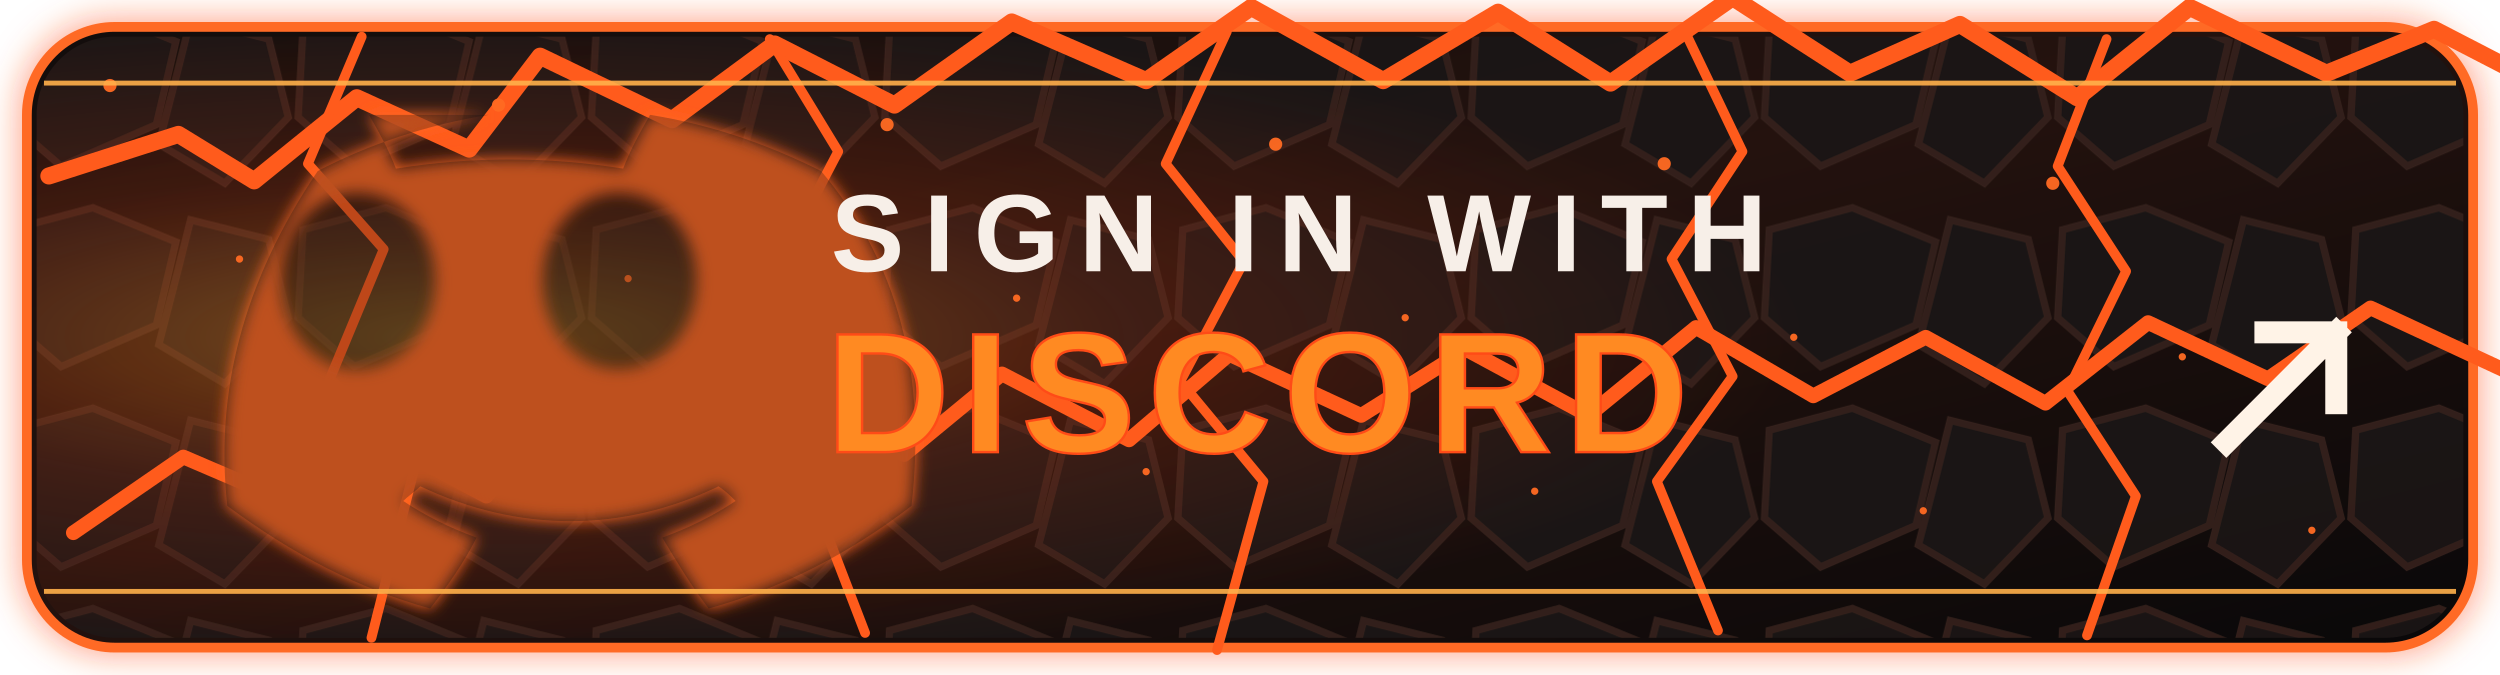
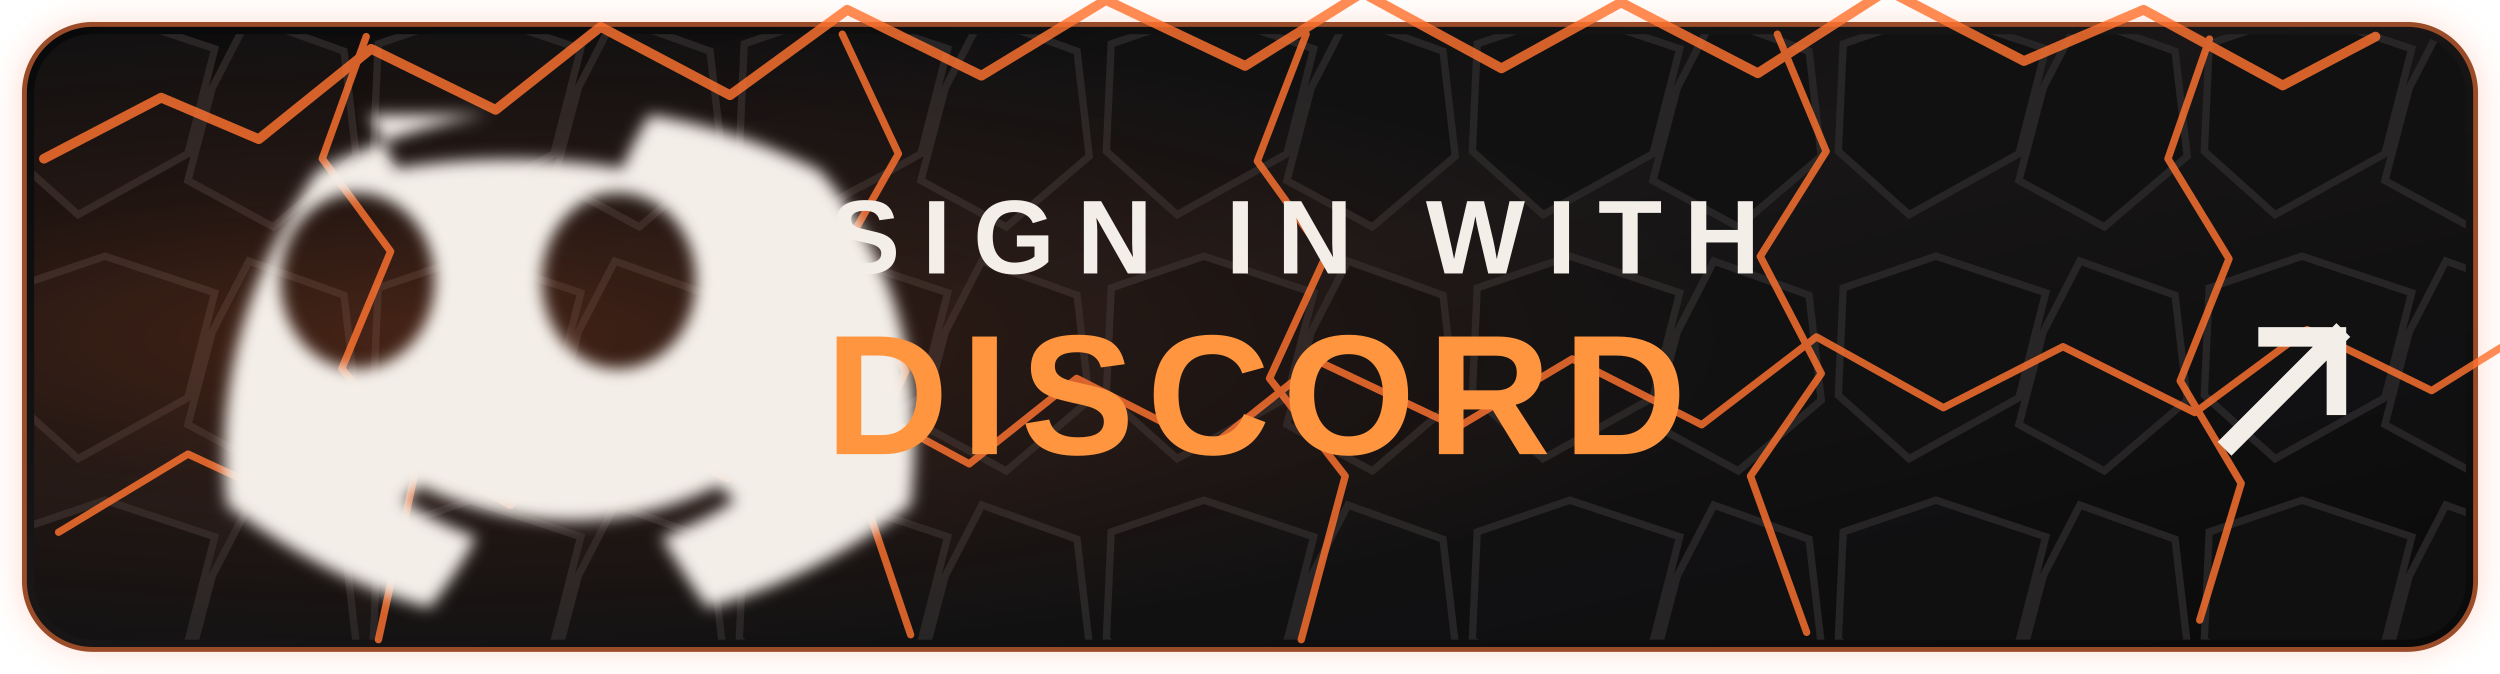
- <svg xmlns="http://www.w3.org/2000/svg" viewBox="0 0 1023 276" role="img" aria-label="Sign in with Discord">
+ <svg xmlns="http://www.w3.org/2000/svg" viewBox="0 0 1024 276" role="img" aria-label="Sign in with Discord">
  <defs>
    <linearGradient id="bg" x1="0" y1="0" x2="1" y2="1">
-       <stop stop-color="#120d0c" />
-       <stop offset=".45" stop-color="#24120e" />
-       <stop offset="1" stop-color="#090809" />
+       <stop stop-color="#08090a" />
+       <stop offset=".45" stop-color="#181617" />
+       <stop offset="1" stop-color="#0a0a0b" />
    </linearGradient>
-     <radialGradient id="hot" cx=".18" cy=".5" r=".55">
-       <stop stop-color="#ffb02e" stop-opacity="0.42" />
-       <stop offset=".5" stop-color="#ff4d16" stop-opacity=".16" />
-       <stop offset="1" stop-color="#ff4d16" stop-opacity="0" />
+     <radialGradient id="ember" cx=".16" cy=".5" r=".55">
+       <stop stop-color="#ff6425" stop-opacity=".22" />
+       <stop offset=".45" stop-color="#ff6425" stop-opacity=".08" />
+       <stop offset="1" stop-color="#ff6425" stop-opacity="0" />
    </radialGradient>
+     <pattern id="rock" width="150" height="100" patternUnits="userSpaceOnUse">
+       <path d="M5 18L43 5l45 15-11 43-45 25L3 62zM102 7l39 14 5 43-34 29-35-19 10-38z" fill="#111112" stroke="#292728" stroke-width="3" />
+     </pattern>
    <filter id="glow">
-       <feGaussianBlur stdDeviation="7" />
+       <feGaussianBlur stdDeviation="6" />
    </filter>
-     <filter id="textGlow">
+     <filter id="iconGlow">
      <feGaussianBlur stdDeviation="3" />
    </filter>
-     <pattern id="rock" width="120" height="82" patternUnits="userSpaceOnUse">
-       <path d="M4 12L38 3l34 14-8 34-39 17L2 48zM78 8l32 8 8 32-26 27-27-16 8-31z" fill="#1a1515" stroke="#33201b" stroke-width="3" />
-     </pattern>
  </defs>
-   <rect x="8" y="8" width="1007" height="260" rx="38" fill="#ff4b17" opacity="0.5" filter="url(#glow)" />
-   <rect x="11" y="11" width="1001" height="254" rx="36" fill="url(#bg)" stroke="#ff6a25" stroke-width="4" />
-   <rect x="15" y="15" width="993" height="246" rx="32" fill="url(#rock)" opacity=".95" />
-   <rect x="15" y="15" width="993" height="246" rx="32" fill="url(#hot)" />
-   <g fill="none" stroke="#ff5b1c" stroke-linecap="round" stroke-linejoin="round" opacity="1">
-     <path d="M20 72L73 55l31 19 42-34 46 21 29-38 54 26 42-31 49 25 48-34 55 24 43-30 54 30 47-28 46 29 50-35 48 31 45-20 48 30 46-37 56 27 44-18 60 31 38-19" stroke-width="7" />
-     <path d="M30 218l45-31 42 18 35-27 47 25 31-35 48 24 47-31 45 25 40-33 52 27 41-35 54 25 43-27 50 27 44-36 48 28 46-24 49 27 42-33 49 23 42-29 58 27" stroke-width="6" />
-     <path d="M148 15l-22 52 31 35-22 53 35 35-18 71M315 16l28 46-22 42 31 48-23 42 25 65M502 13l-25 54 32 40-26 49 34 41-19 69M690 14l23 48-29 44 25 48-31 43 25 61M862 16l-20 52 28 43-24 49 28 43-20 57" stroke-width="4" />
-   </g>
-   <g opacity="0.95" fill="#ff6a22">
-     <circle cx="45" cy="35" r="2.7" />
-     <circle cx="98" cy="106" r="1.5" />
-     <circle cx="151" cy="177" r="1.5" />
-     <circle cx="204" cy="43" r="2.7" />
-     <circle cx="257" cy="114" r="1.5" />
-     <circle cx="310" cy="185" r="1.5" />
-     <circle cx="363" cy="51" r="2.7" />
-     <circle cx="416" cy="122" r="1.5" />
-     <circle cx="469" cy="193" r="1.5" />
-     <circle cx="522" cy="59" r="2.7" />
-     <circle cx="575" cy="130" r="1.5" />
-     <circle cx="628" cy="201" r="1.5" />
-     <circle cx="681" cy="67" r="2.7" />
-     <circle cx="734" cy="138" r="1.5" />
-     <circle cx="787" cy="209" r="1.5" />
-     <circle cx="840" cy="75" r="2.7" />
-     <circle cx="893" cy="146" r="1.5" />
-     <circle cx="946" cy="217" r="1.5" />
+   <rect x="8" y="9" width="1008" height="258" rx="30" fill="#ff5a20" opacity=".20" filter="url(#glow)" />
+   <rect x="10" y="10" width="1004" height="256" rx="28" fill="url(#bg)" stroke="#9a4b28" stroke-width="2" />
+   <rect x="14" y="14" width="996" height="248" rx="24" fill="url(#rock)" opacity=".9" />
+   <rect x="14" y="14" width="996" height="248" rx="24" fill="url(#ember)" />
+   <g fill="none" stroke="#ff7330" stroke-linecap="round" stroke-linejoin="round" opacity=".82">
+     <path d="M18 65l48-25 40 17 46-37 51 25 43-34 53 28 48-35 55 27 51-31 57 27 48-30 57 31 49-27 56 29 53-34 56 29 49-21 57 31 38-20" stroke-width="4" />
+     <path d="M24 218l53-32 43 20 39-27 50 28 36-36 53 25 51-32 48 26 44-35 55 28 44-35 57 27 47-28 53 27 47-36 52 29 49-25 54 27 46-34 51 25 45-28" stroke-width="3" />
+     <path d="M150 15l-18 50 28 38-20 48 31 38-16 73M345 14l23 49-25 44 28 45-20 43 22 65M535 14l-20 52 28 39-23 50 31 40-18 67M728 14l20 48-27 43 25 48-29 42 23 64M905 16l-17 49 25 41-20 50 25 42-17 56" stroke-width="3" />
  </g>
  <g transform="translate(55 47)">
-     <path d="M145 0c-25 4-49 12-70 23-31 46-42 91-37 137 27 20 54 34 83 42 7-9 14-19 19-29-11-4-21-9-30-15 2-2 5-4 7-6 40 19 83 19 122 0 3 2 5 4 7 6-9 6-19 11-30 15 6 10 12 20 19 29 29-8 57-22 83-42 6-54-5-99-37-137-22-11-45-19-70-23-4 7-8 14-11 22-31-5-62-5-93 0-3-8-7-15-11-22zM91 104c-17 0-31-16-31-36s14-36 31-36c18 0 32 16 32 36s-14 36-32 36zm107 0c-17 0-31-16-31-36s14-36 31-36c18 0 32 16 32 36s-14 36-32 36z" fill="#ff6724" filter="url(#textGlow)" />
-     <path d="M145 0c-25 4-49 12-70 23-31 46-42 91-37 137 27 20 54 34 83 42 7-9 14-19 19-29-11-4-21-9-30-15 2-2 5-4 7-6 40 19 83 19 122 0 3 2 5 4 7 6-9 6-19 11-30 15 6 10 12 20 19 29 29-8 57-22 83-42 6-54-5-99-37-137-22-11-45-19-70-23-4 7-8 14-11 22-31-5-62-5-93 0-3-8-7-15-11-22z" fill="#171112" opacity=".28" />
+     <path d="M145 0c-25 4-49 12-70 23-31 46-42 91-37 137 27 20 54 34 83 42 7-9 14-19 19-29-11-4-21-9-30-15 2-2 5-4 7-6 40 19 83 19 122 0 3 2 5 4 7 6-9 6-19 11-30 15 6 10 12 20 19 29 29-8 57-22 83-42 6-54-5-99-37-137-22-11-45-19-70-23-4 7-8 14-11 22-31-5-62-5-93 0-3-8-7-15-11-22zM91 104c-17 0-31-16-31-36s14-36 31-36c18 0 32 16 32 36s-14 36-32 36zm107 0c-17 0-31-16-31-36s14-36 31-36c18 0 32 16 32 36s-14 36-32 36z" fill="#f3eee8" filter="url(#iconGlow)" />
  </g>
-   <g font-family="Rajdhani,Arial,sans-serif" font-weight="800" letter-spacing="8">
-     <text x="340" y="111" font-size="45" fill="#f7efe8">SIGN IN WITH</text>
-     <text x="338" y="185" font-size="70" letter-spacing="5" fill="#ff8a22" stroke="#ff4b17" stroke-width="1">DISCORD</text>
+   <g font-family="Rajdhani,Arial,sans-serif" font-weight="800" letter-spacing="9">
+     <text x="340" y="112" font-size="43" fill="#f3eee8">SIGN IN WITH</text>
+     <text x="338" y="186" font-size="70" letter-spacing="5" fill="#ff963f">DISCORD</text>
  </g>
-   <path d="M911 181l45-45m0 0h-29m29 0v29" fill="none" stroke="#fff3e7" stroke-width="9" stroke-linecap="square" stroke-linejoin="miter" />
-   <path d="M18 34H1005M18 242H1005" stroke="#ffb04a" stroke-width="2" opacity=".9" />
+   <path d="M914 181l43-43m0 0h-28m28 0v28" fill="none" stroke="#f3eee8" stroke-width="8" stroke-linecap="square" />
</svg>
